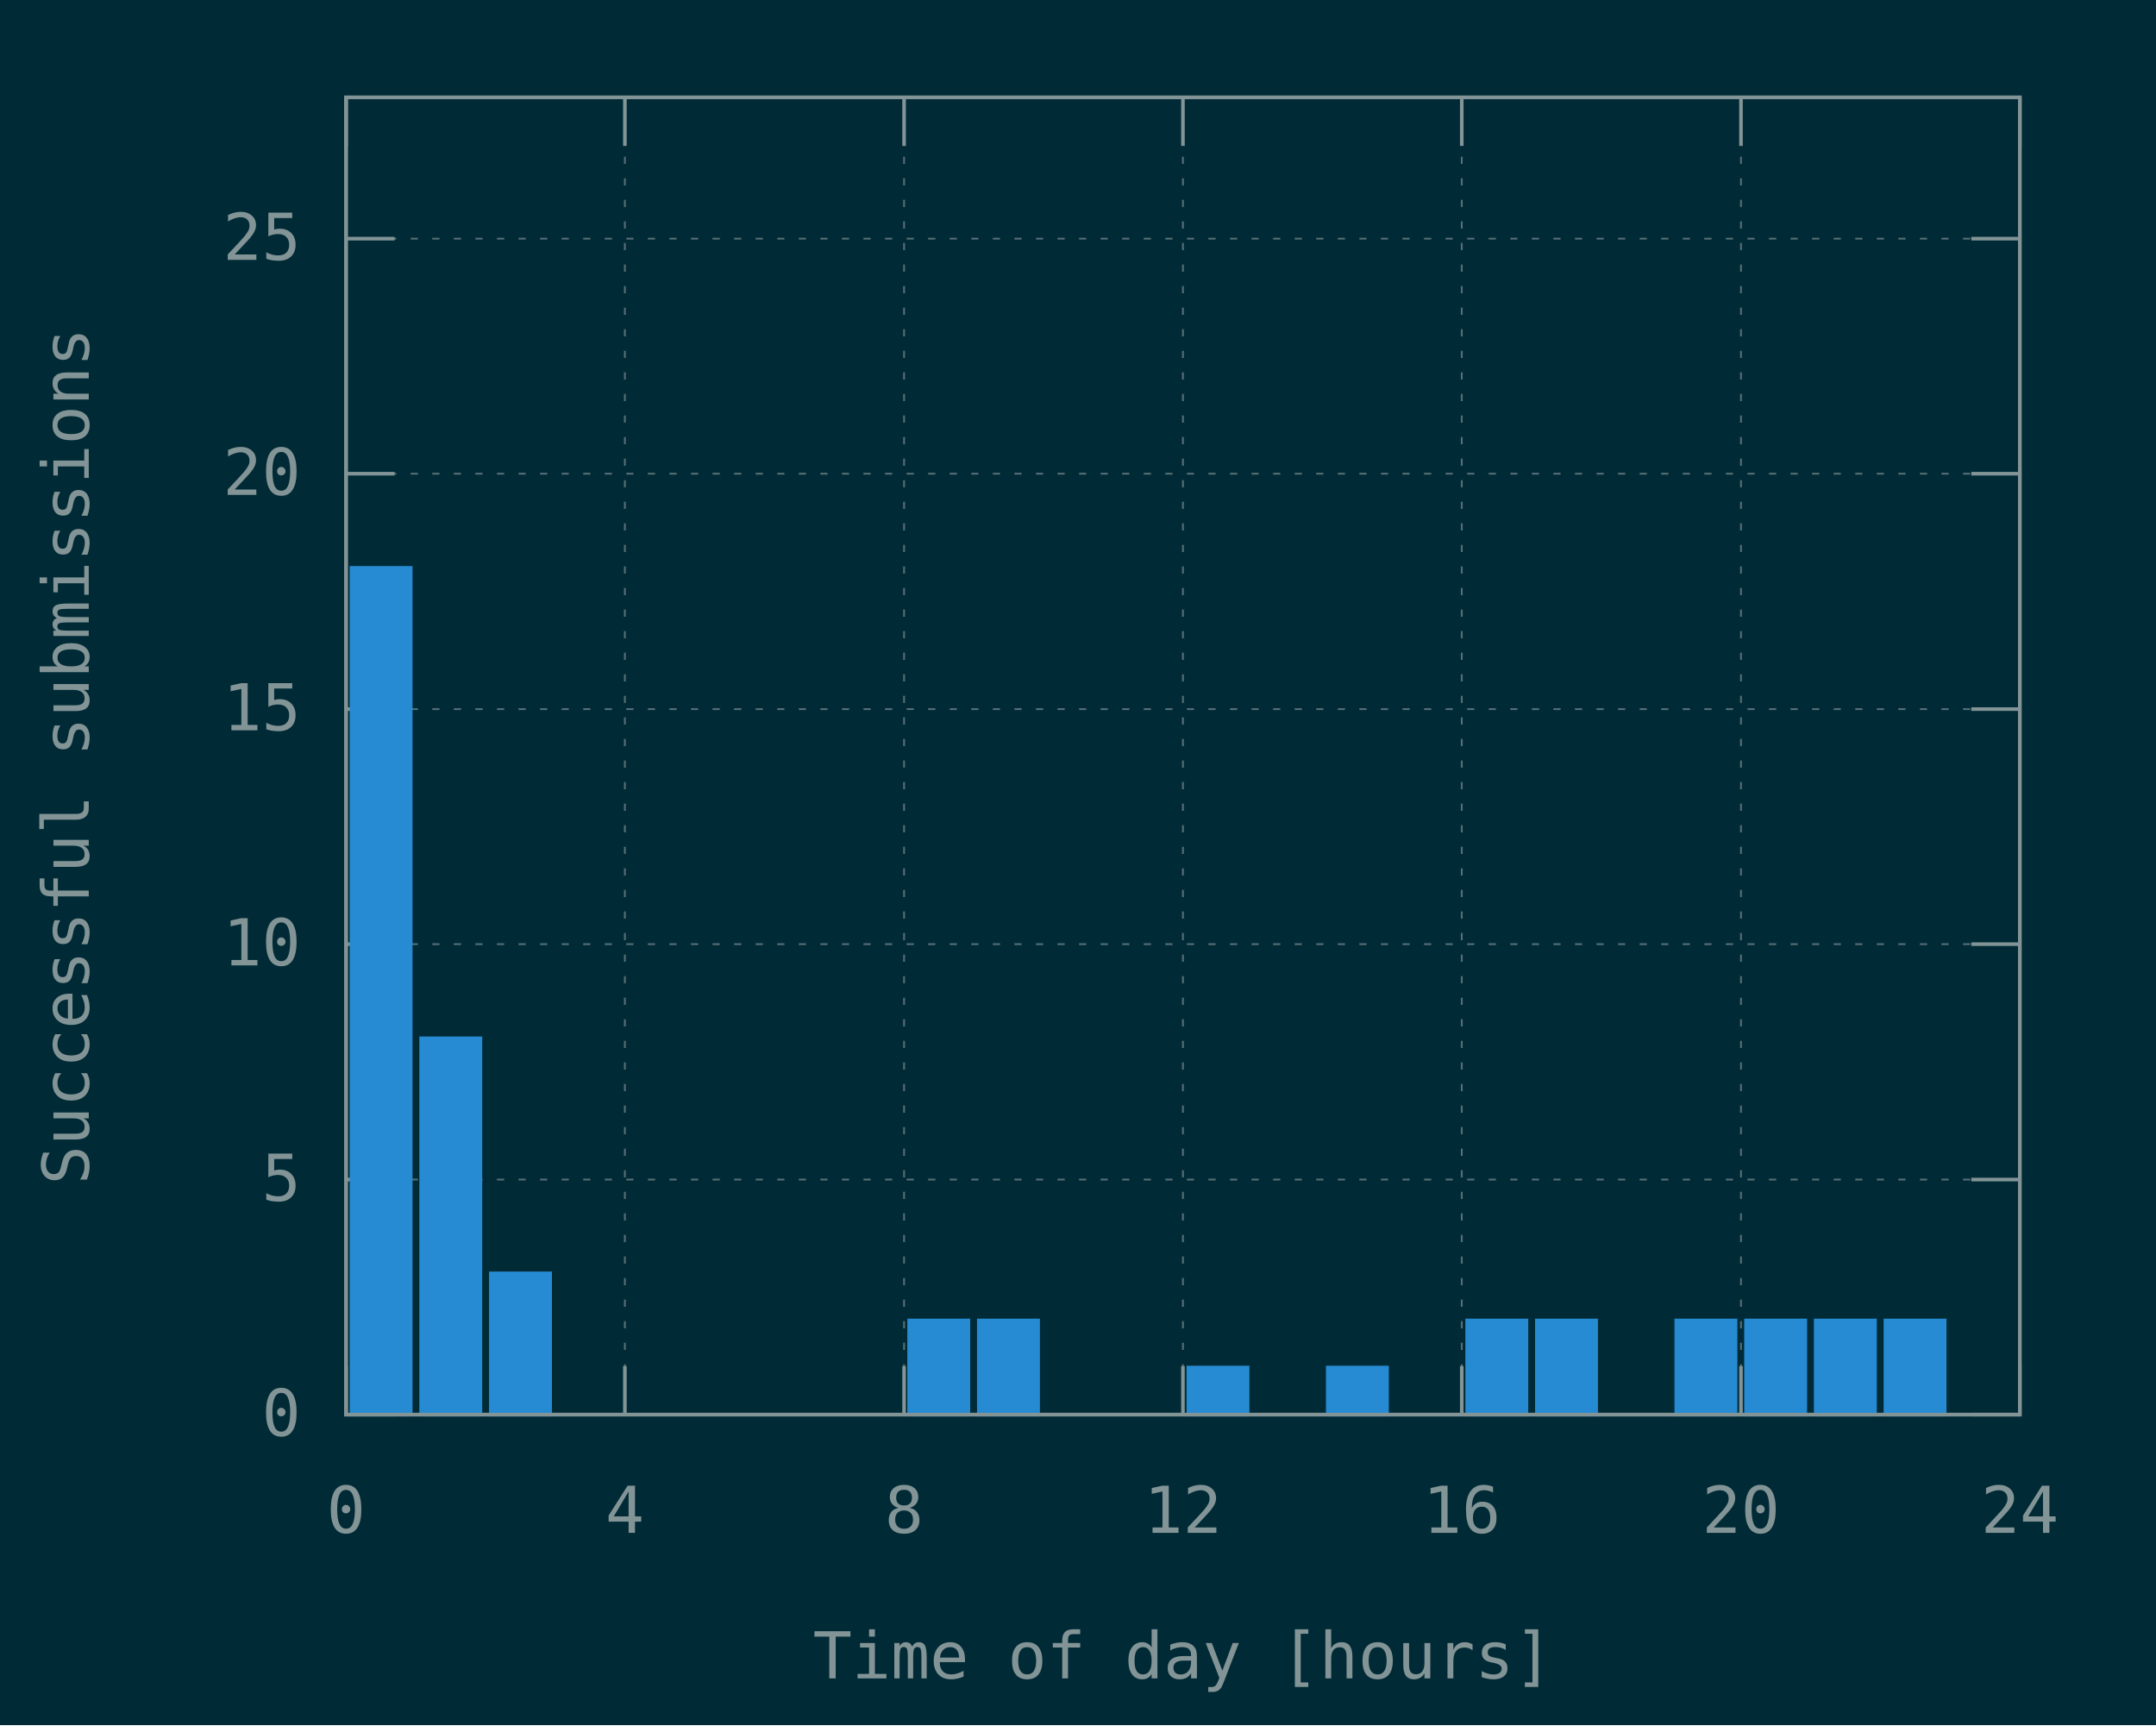
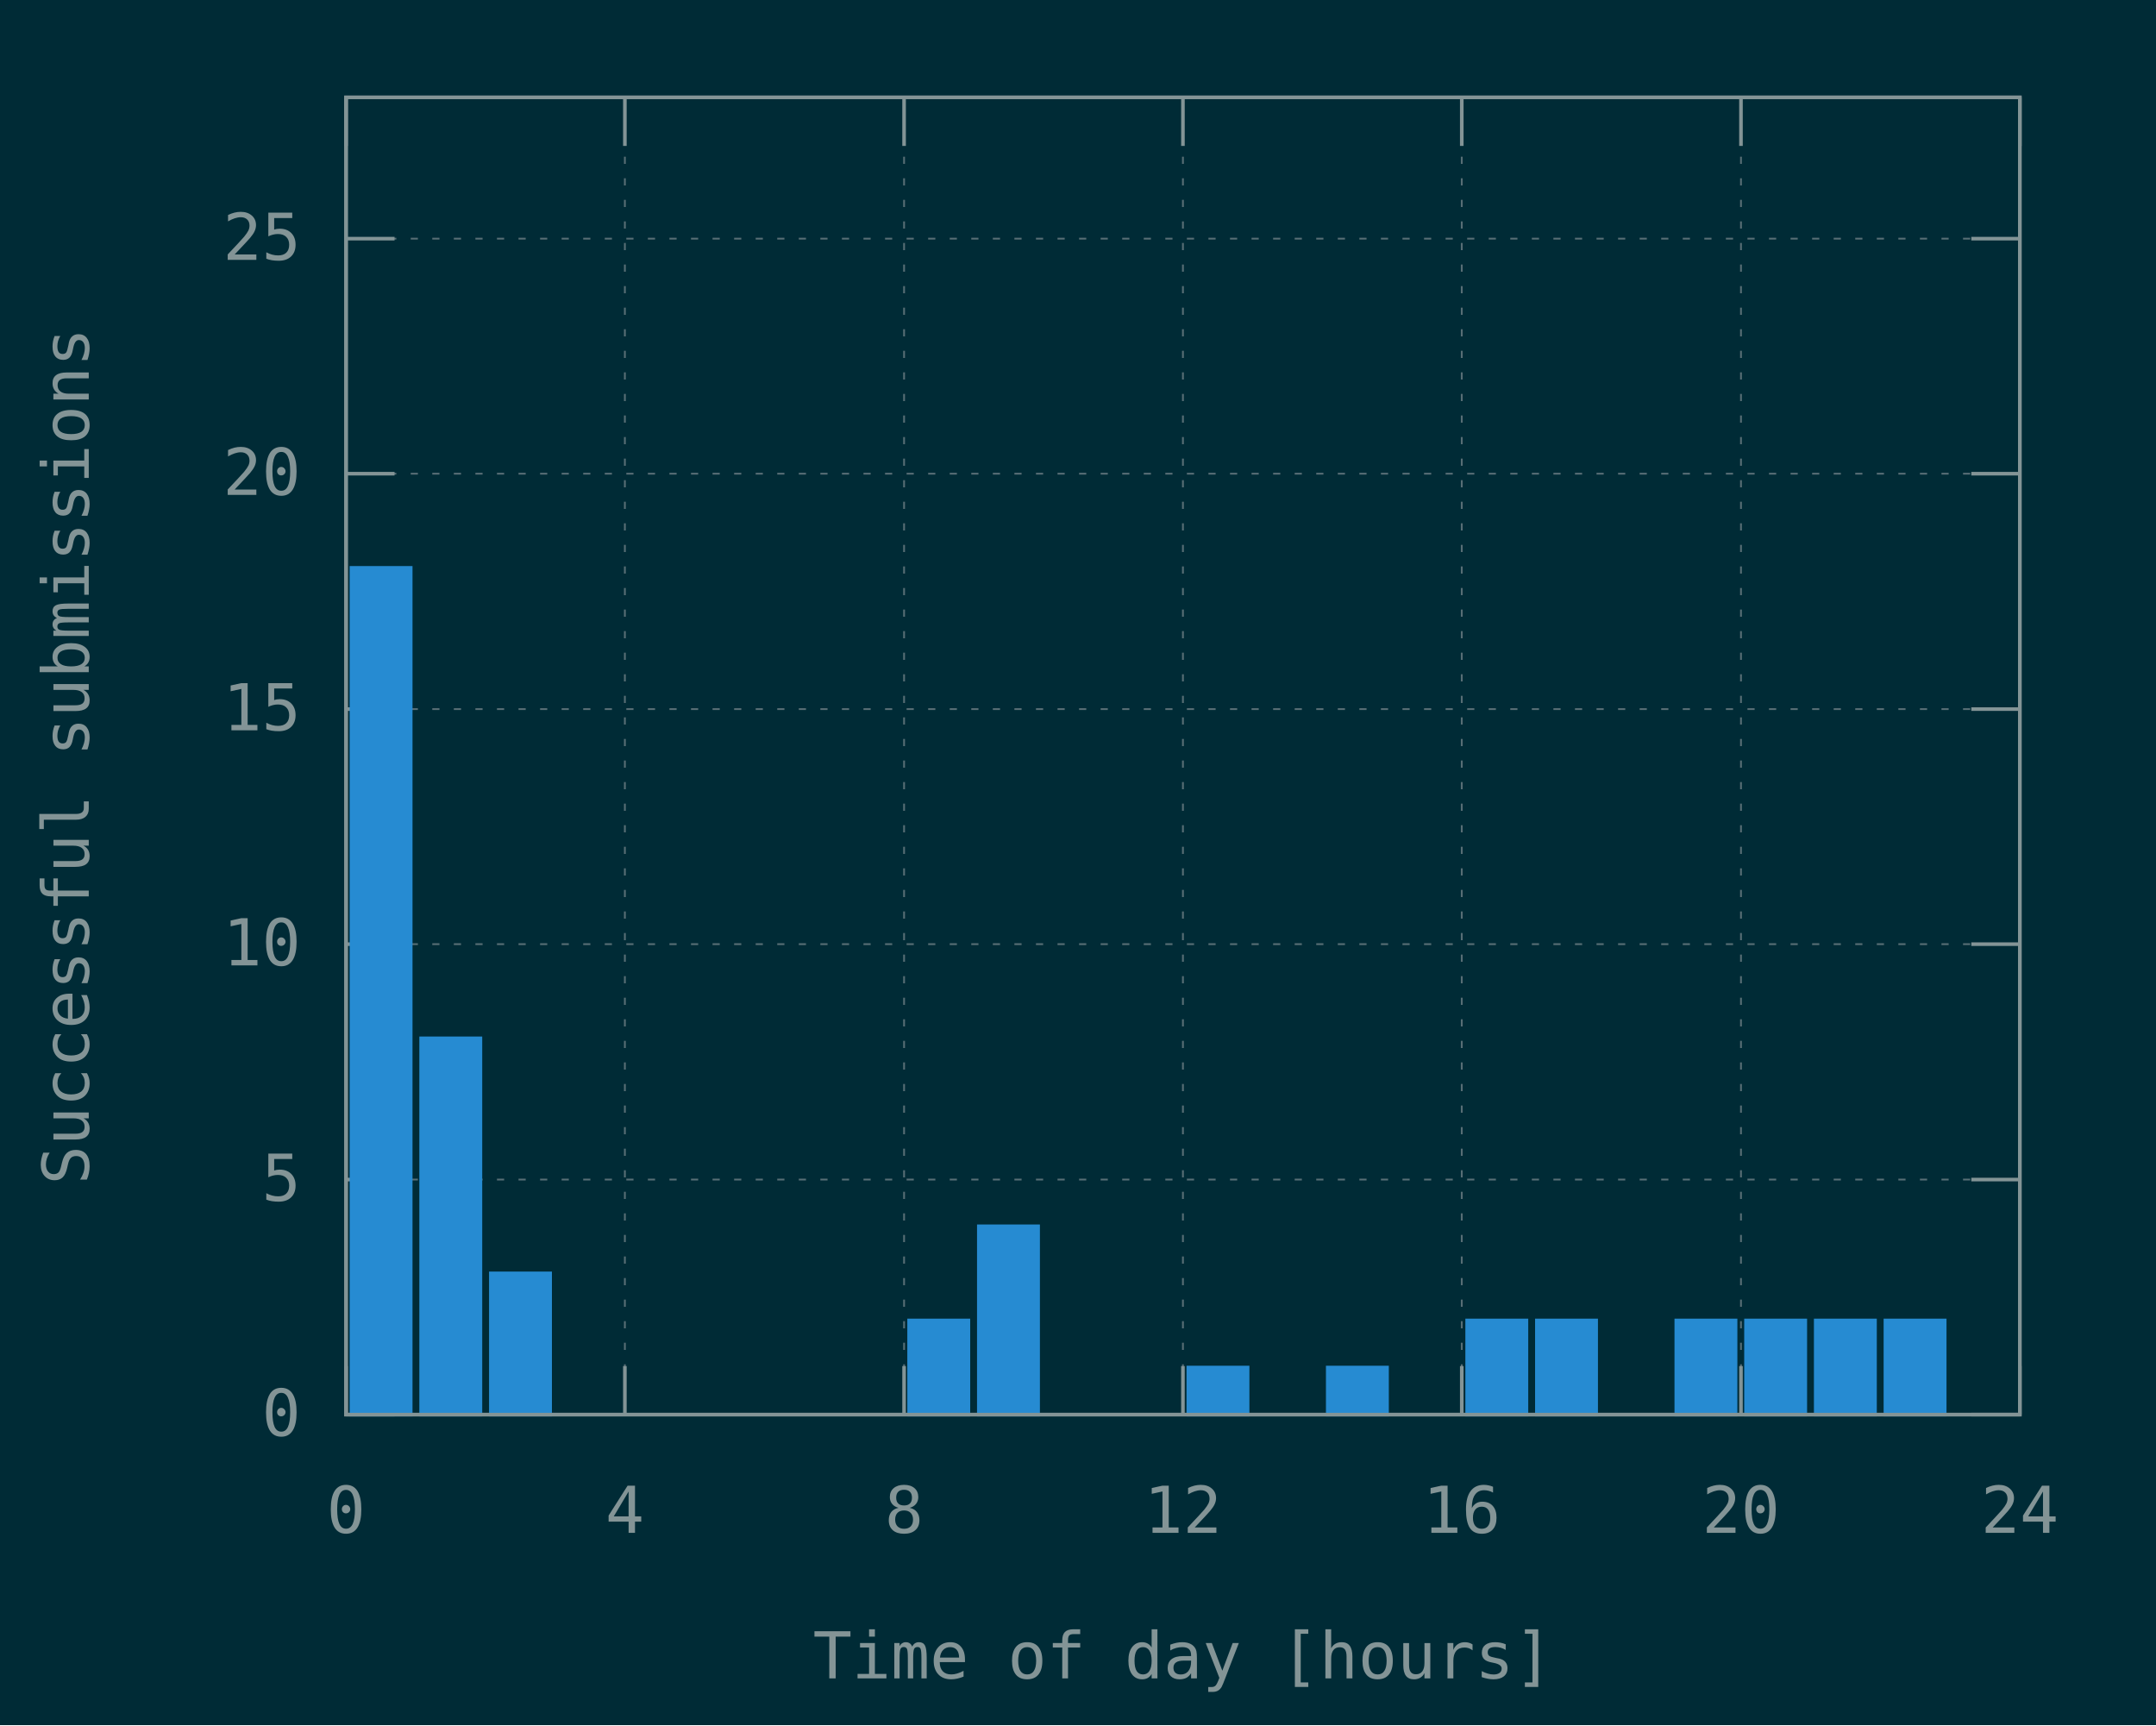
<svg xmlns="http://www.w3.org/2000/svg" xmlns:xlink="http://www.w3.org/1999/xlink" width="600" height="480" viewBox="0 0 600 480">
  <g id="gnuplot_canvas">
    <rect x="0" y="0" width="600" height="480" fill="#002b36" />
    <defs>
      <circle id="gpDot" r="0.5" stroke-width="0.5" stroke="currentColor" />
      <path id="gpPt0" stroke-width="0.148" stroke="currentColor" d="M-1,0 h2 M0,-1 v2" />
      <path id="gpPt1" stroke-width="0.148" stroke="currentColor" d="M-1,-1 L1,1 M1,-1 L-1,1" />
      <path id="gpPt2" stroke-width="0.148" stroke="currentColor" d="M-1,0 L1,0 M0,-1 L0,1 M-1,-1 L1,1 M-1,1 L1,-1" />
      <rect id="gpPt3" stroke-width="0.148" stroke="currentColor" x="-1" y="-1" width="2" height="2" />
      <rect id="gpPt4" stroke-width="0.148" stroke="currentColor" fill="currentColor" x="-1" y="-1" width="2" height="2" />
      <circle id="gpPt5" stroke-width="0.148" stroke="currentColor" cx="0" cy="0" r="1" />
      <use xlink:href="#gpPt5" id="gpPt6" fill="currentColor" stroke="none" />
      <path id="gpPt7" stroke-width="0.148" stroke="currentColor" d="M0,-1.33 L-1.33,0.67 L1.33,0.67 z" />
      <use xlink:href="#gpPt7" id="gpPt8" fill="currentColor" stroke="none" />
      <use xlink:href="#gpPt7" id="gpPt9" stroke="currentColor" transform="rotate(180)" />
      <use xlink:href="#gpPt9" id="gpPt10" fill="currentColor" stroke="none" />
      <use xlink:href="#gpPt3" id="gpPt11" stroke="currentColor" transform="rotate(45)" />
      <use xlink:href="#gpPt11" id="gpPt12" fill="currentColor" stroke="none" />
      <path id="gpPt13" stroke-width="0.148" stroke="currentColor" d="M0,1.330 L1.265,0.411 L0.782,-1.067 L-0.782,-1.076 L-1.265,0.411 z" />
      <use xlink:href="#gpPt13" id="gpPt14" fill="currentColor" stroke="none" />
      <filter id="textbox" filterUnits="objectBoundingBox" x="0" y="0" height="1" width="1">
        <feFlood flood-color="#002B36" flood-opacity="1" result="bgnd" />
        <feComposite in="SourceGraphic" in2="bgnd" operator="atop" />
      </filter>
      <filter id="greybox" filterUnits="objectBoundingBox" x="0" y="0" height="1" width="1">
        <feFlood flood-color="lightgrey" flood-opacity="1" result="grey" />
        <feComposite in="SourceGraphic" in2="grey" operator="atop" />
      </filter>
    </defs>
    <g fill="none" color="#002B36" stroke="currentColor" stroke-width="1.00" stroke-linecap="butt" stroke-linejoin="miter">
</g>
    <g fill="none" color="black" stroke="currentColor" stroke-width="1.00" stroke-linecap="butt" stroke-linejoin="miter">
</g>
    <g fill="none" color="black" stroke="rgb(131, 148, 150)" stroke-width="0.50" stroke-linecap="butt" stroke-linejoin="miter">
</g>
    <g fill="none" color="gray" stroke="currentColor" stroke-width="0.50" stroke-linecap="butt" stroke-linejoin="miter">
      <path stroke="rgb( 88, 110, 117)" stroke-dasharray="2,4" class="gridline" d="M96.3,393.6 L562.1,393.6  " />
    </g>
    <g fill="none" color="gray" stroke="rgb( 88, 110, 117)" stroke-width="1.00" stroke-linecap="butt" stroke-linejoin="miter">
</g>
    <g fill="none" color="black" stroke="currentColor" stroke-width="1.00" stroke-linecap="butt" stroke-linejoin="miter">
      <path stroke="rgb(131, 148, 150)" d="M96.3,393.6 L109.8,393.6 M562.1,393.6 L548.6,393.6  " />
      <g transform="translate(83.7,399.5)" stroke="none" fill="rgb(131,148,150)" font-family="Inconsolata" font-size="18.00" text-anchor="end">
        <text>
          <tspan font-family="Inconsolata"> 0</tspan>
        </text>
      </g>
    </g>
    <g fill="none" color="black" stroke="currentColor" stroke-width="1.00" stroke-linecap="butt" stroke-linejoin="miter">
</g>
    <g fill="none" color="black" stroke="rgb(131, 148, 150)" stroke-width="0.50" stroke-linecap="butt" stroke-linejoin="miter">
</g>
    <g fill="none" color="gray" stroke="currentColor" stroke-width="0.50" stroke-linecap="butt" stroke-linejoin="miter">
      <path stroke="rgb( 88, 110, 117)" stroke-dasharray="2,4" class="gridline" d="M96.3,328.2 L562.1,328.2  " />
    </g>
    <g fill="none" color="gray" stroke="rgb( 88, 110, 117)" stroke-width="1.00" stroke-linecap="butt" stroke-linejoin="miter">
</g>
    <g fill="none" color="black" stroke="currentColor" stroke-width="1.00" stroke-linecap="butt" stroke-linejoin="miter">
      <path stroke="rgb(131, 148, 150)" d="M96.3,328.2 L109.8,328.2 M562.1,328.2 L548.6,328.2  " />
      <g transform="translate(83.7,334.1)" stroke="none" fill="rgb(131,148,150)" font-family="Inconsolata" font-size="18.00" text-anchor="end">
        <text>
          <tspan font-family="Inconsolata"> 5</tspan>
        </text>
      </g>
    </g>
    <g fill="none" color="black" stroke="currentColor" stroke-width="1.00" stroke-linecap="butt" stroke-linejoin="miter">
</g>
    <g fill="none" color="black" stroke="rgb(131, 148, 150)" stroke-width="0.50" stroke-linecap="butt" stroke-linejoin="miter">
</g>
    <g fill="none" color="gray" stroke="currentColor" stroke-width="0.50" stroke-linecap="butt" stroke-linejoin="miter">
      <path stroke="rgb( 88, 110, 117)" stroke-dasharray="2,4" class="gridline" d="M96.3,262.7 L562.1,262.7  " />
    </g>
    <g fill="none" color="gray" stroke="rgb( 88, 110, 117)" stroke-width="1.00" stroke-linecap="butt" stroke-linejoin="miter">
</g>
    <g fill="none" color="black" stroke="currentColor" stroke-width="1.00" stroke-linecap="butt" stroke-linejoin="miter">
      <path stroke="rgb(131, 148, 150)" d="M96.3,262.7 L109.8,262.7 M562.1,262.7 L548.6,262.7  " />
      <g transform="translate(83.7,268.6)" stroke="none" fill="rgb(131,148,150)" font-family="Inconsolata" font-size="18.00" text-anchor="end">
        <text>
          <tspan font-family="Inconsolata"> 10</tspan>
        </text>
      </g>
    </g>
    <g fill="none" color="black" stroke="currentColor" stroke-width="1.00" stroke-linecap="butt" stroke-linejoin="miter">
</g>
    <g fill="none" color="black" stroke="rgb(131, 148, 150)" stroke-width="0.50" stroke-linecap="butt" stroke-linejoin="miter">
</g>
    <g fill="none" color="gray" stroke="currentColor" stroke-width="0.50" stroke-linecap="butt" stroke-linejoin="miter">
      <path stroke="rgb( 88, 110, 117)" stroke-dasharray="2,4" class="gridline" d="M96.3,197.3 L562.1,197.3  " />
    </g>
    <g fill="none" color="gray" stroke="rgb( 88, 110, 117)" stroke-width="1.00" stroke-linecap="butt" stroke-linejoin="miter">
</g>
    <g fill="none" color="black" stroke="currentColor" stroke-width="1.00" stroke-linecap="butt" stroke-linejoin="miter">
      <path stroke="rgb(131, 148, 150)" d="M96.3,197.3 L109.8,197.3 M562.1,197.3 L548.6,197.3  " />
      <g transform="translate(83.7,203.2)" stroke="none" fill="rgb(131,148,150)" font-family="Inconsolata" font-size="18.00" text-anchor="end">
        <text>
          <tspan font-family="Inconsolata"> 15</tspan>
        </text>
      </g>
    </g>
    <g fill="none" color="black" stroke="currentColor" stroke-width="1.00" stroke-linecap="butt" stroke-linejoin="miter">
</g>
    <g fill="none" color="black" stroke="rgb(131, 148, 150)" stroke-width="0.50" stroke-linecap="butt" stroke-linejoin="miter">
</g>
    <g fill="none" color="gray" stroke="currentColor" stroke-width="0.50" stroke-linecap="butt" stroke-linejoin="miter">
      <path stroke="rgb( 88, 110, 117)" stroke-dasharray="2,4" class="gridline" d="M96.3,131.8 L562.1,131.8  " />
    </g>
    <g fill="none" color="gray" stroke="rgb( 88, 110, 117)" stroke-width="1.00" stroke-linecap="butt" stroke-linejoin="miter">
</g>
    <g fill="none" color="black" stroke="currentColor" stroke-width="1.00" stroke-linecap="butt" stroke-linejoin="miter">
      <path stroke="rgb(131, 148, 150)" d="M96.3,131.8 L109.8,131.8 M562.1,131.8 L548.6,131.8  " />
      <g transform="translate(83.7,137.7)" stroke="none" fill="rgb(131,148,150)" font-family="Inconsolata" font-size="18.00" text-anchor="end">
        <text>
          <tspan font-family="Inconsolata"> 20</tspan>
        </text>
      </g>
    </g>
    <g fill="none" color="black" stroke="currentColor" stroke-width="1.00" stroke-linecap="butt" stroke-linejoin="miter">
</g>
    <g fill="none" color="black" stroke="rgb(131, 148, 150)" stroke-width="0.50" stroke-linecap="butt" stroke-linejoin="miter">
</g>
    <g fill="none" color="gray" stroke="currentColor" stroke-width="0.50" stroke-linecap="butt" stroke-linejoin="miter">
      <path stroke="rgb( 88, 110, 117)" stroke-dasharray="2,4" class="gridline" d="M96.3,66.4 L562.1,66.4  " />
    </g>
    <g fill="none" color="gray" stroke="rgb( 88, 110, 117)" stroke-width="1.00" stroke-linecap="butt" stroke-linejoin="miter">
</g>
    <g fill="none" color="black" stroke="currentColor" stroke-width="1.00" stroke-linecap="butt" stroke-linejoin="miter">
      <path stroke="rgb(131, 148, 150)" d="M96.3,66.4 L109.8,66.4 M562.1,66.4 L548.6,66.4  " />
      <g transform="translate(83.7,72.3)" stroke="none" fill="rgb(131,148,150)" font-family="Inconsolata" font-size="18.00" text-anchor="end">
        <text>
          <tspan font-family="Inconsolata"> 25</tspan>
        </text>
      </g>
    </g>
    <g fill="none" color="black" stroke="currentColor" stroke-width="1.00" stroke-linecap="butt" stroke-linejoin="miter">
</g>
    <g fill="none" color="black" stroke="rgb(131, 148, 150)" stroke-width="0.50" stroke-linecap="butt" stroke-linejoin="miter">
</g>
    <g fill="none" color="gray" stroke="currentColor" stroke-width="0.50" stroke-linecap="butt" stroke-linejoin="miter">
      <path stroke="rgb( 88, 110, 117)" stroke-dasharray="2,4" class="gridline" d="M96.3,393.6 L96.3,27.1  " />
    </g>
    <g fill="none" color="gray" stroke="rgb( 88, 110, 117)" stroke-width="1.00" stroke-linecap="butt" stroke-linejoin="miter">
</g>
    <g fill="none" color="black" stroke="currentColor" stroke-width="1.00" stroke-linecap="butt" stroke-linejoin="miter">
      <path stroke="rgb(131, 148, 150)" d="M96.3,393.6 L96.3,380.1 M96.3,27.1 L96.3,40.6  " />
      <g transform="translate(96.3,426.5)" stroke="none" fill="rgb(131,148,150)" font-family="Inconsolata" font-size="18.00" text-anchor="middle">
        <text>
          <tspan font-family="Inconsolata"> 0</tspan>
        </text>
      </g>
    </g>
    <g fill="none" color="black" stroke="currentColor" stroke-width="1.00" stroke-linecap="butt" stroke-linejoin="miter">
</g>
    <g fill="none" color="black" stroke="rgb(131, 148, 150)" stroke-width="0.50" stroke-linecap="butt" stroke-linejoin="miter">
</g>
    <g fill="none" color="gray" stroke="currentColor" stroke-width="0.50" stroke-linecap="butt" stroke-linejoin="miter">
      <path stroke="rgb( 88, 110, 117)" stroke-dasharray="2,4" class="gridline" d="M173.9,393.6 L173.9,27.1  " />
    </g>
    <g fill="none" color="gray" stroke="rgb( 88, 110, 117)" stroke-width="1.00" stroke-linecap="butt" stroke-linejoin="miter">
</g>
    <g fill="none" color="black" stroke="currentColor" stroke-width="1.00" stroke-linecap="butt" stroke-linejoin="miter">
      <path stroke="rgb(131, 148, 150)" d="M173.9,393.6 L173.9,380.1 M173.9,27.1 L173.9,40.6  " />
      <g transform="translate(173.9,426.5)" stroke="none" fill="rgb(131,148,150)" font-family="Inconsolata" font-size="18.00" text-anchor="middle">
        <text>
          <tspan font-family="Inconsolata"> 4</tspan>
        </text>
      </g>
    </g>
    <g fill="none" color="black" stroke="currentColor" stroke-width="1.00" stroke-linecap="butt" stroke-linejoin="miter">
</g>
    <g fill="none" color="black" stroke="rgb(131, 148, 150)" stroke-width="0.50" stroke-linecap="butt" stroke-linejoin="miter">
</g>
    <g fill="none" color="gray" stroke="currentColor" stroke-width="0.50" stroke-linecap="butt" stroke-linejoin="miter">
      <path stroke="rgb( 88, 110, 117)" stroke-dasharray="2,4" class="gridline" d="M251.6,393.6 L251.6,27.1  " />
    </g>
    <g fill="none" color="gray" stroke="rgb( 88, 110, 117)" stroke-width="1.00" stroke-linecap="butt" stroke-linejoin="miter">
</g>
    <g fill="none" color="black" stroke="currentColor" stroke-width="1.00" stroke-linecap="butt" stroke-linejoin="miter">
      <path stroke="rgb(131, 148, 150)" d="M251.6,393.6 L251.6,380.1 M251.6,27.1 L251.6,40.6  " />
      <g transform="translate(251.6,426.5)" stroke="none" fill="rgb(131,148,150)" font-family="Inconsolata" font-size="18.00" text-anchor="middle">
        <text>
          <tspan font-family="Inconsolata"> 8</tspan>
        </text>
      </g>
    </g>
    <g fill="none" color="black" stroke="currentColor" stroke-width="1.00" stroke-linecap="butt" stroke-linejoin="miter">
</g>
    <g fill="none" color="black" stroke="rgb(131, 148, 150)" stroke-width="0.50" stroke-linecap="butt" stroke-linejoin="miter">
</g>
    <g fill="none" color="gray" stroke="currentColor" stroke-width="0.50" stroke-linecap="butt" stroke-linejoin="miter">
      <path stroke="rgb( 88, 110, 117)" stroke-dasharray="2,4" class="gridline" d="M329.2,393.6 L329.2,27.1  " />
    </g>
    <g fill="none" color="gray" stroke="rgb( 88, 110, 117)" stroke-width="1.00" stroke-linecap="butt" stroke-linejoin="miter">
</g>
    <g fill="none" color="black" stroke="currentColor" stroke-width="1.00" stroke-linecap="butt" stroke-linejoin="miter">
      <path stroke="rgb(131, 148, 150)" d="M329.2,393.6 L329.2,380.1 M329.2,27.1 L329.2,40.6  " />
      <g transform="translate(329.2,426.5)" stroke="none" fill="rgb(131,148,150)" font-family="Inconsolata" font-size="18.00" text-anchor="middle">
        <text>
          <tspan font-family="Inconsolata"> 12</tspan>
        </text>
      </g>
    </g>
    <g fill="none" color="black" stroke="currentColor" stroke-width="1.00" stroke-linecap="butt" stroke-linejoin="miter">
</g>
    <g fill="none" color="black" stroke="rgb(131, 148, 150)" stroke-width="0.50" stroke-linecap="butt" stroke-linejoin="miter">
</g>
    <g fill="none" color="gray" stroke="currentColor" stroke-width="0.50" stroke-linecap="butt" stroke-linejoin="miter">
      <path stroke="rgb( 88, 110, 117)" stroke-dasharray="2,4" class="gridline" d="M406.8,393.6 L406.8,27.1  " />
    </g>
    <g fill="none" color="gray" stroke="rgb( 88, 110, 117)" stroke-width="1.00" stroke-linecap="butt" stroke-linejoin="miter">
</g>
    <g fill="none" color="black" stroke="currentColor" stroke-width="1.00" stroke-linecap="butt" stroke-linejoin="miter">
      <path stroke="rgb(131, 148, 150)" d="M406.8,393.6 L406.8,380.1 M406.8,27.1 L406.8,40.6  " />
      <g transform="translate(406.8,426.5)" stroke="none" fill="rgb(131,148,150)" font-family="Inconsolata" font-size="18.00" text-anchor="middle">
        <text>
          <tspan font-family="Inconsolata"> 16</tspan>
        </text>
      </g>
    </g>
    <g fill="none" color="black" stroke="currentColor" stroke-width="1.00" stroke-linecap="butt" stroke-linejoin="miter">
</g>
    <g fill="none" color="black" stroke="rgb(131, 148, 150)" stroke-width="0.50" stroke-linecap="butt" stroke-linejoin="miter">
</g>
    <g fill="none" color="gray" stroke="currentColor" stroke-width="0.50" stroke-linecap="butt" stroke-linejoin="miter">
      <path stroke="rgb( 88, 110, 117)" stroke-dasharray="2,4" class="gridline" d="M484.5,393.6 L484.5,40.6 L484.5,27.1  " />
    </g>
    <g fill="none" color="gray" stroke="rgb( 88, 110, 117)" stroke-width="1.00" stroke-linecap="butt" stroke-linejoin="miter">
</g>
    <g fill="none" color="black" stroke="currentColor" stroke-width="1.00" stroke-linecap="butt" stroke-linejoin="miter">
      <path stroke="rgb(131, 148, 150)" d="M484.5,393.6 L484.5,380.1 M484.5,27.1 L484.5,40.6  " />
      <g transform="translate(484.5,426.5)" stroke="none" fill="rgb(131,148,150)" font-family="Inconsolata" font-size="18.00" text-anchor="middle">
        <text>
          <tspan font-family="Inconsolata"> 20</tspan>
        </text>
      </g>
    </g>
    <g fill="none" color="black" stroke="currentColor" stroke-width="1.00" stroke-linecap="butt" stroke-linejoin="miter">
</g>
    <g fill="none" color="black" stroke="rgb(131, 148, 150)" stroke-width="0.50" stroke-linecap="butt" stroke-linejoin="miter">
</g>
    <g fill="none" color="gray" stroke="currentColor" stroke-width="0.50" stroke-linecap="butt" stroke-linejoin="miter">
      <path stroke="rgb( 88, 110, 117)" stroke-dasharray="2,4" class="gridline" d="M562.1,393.6 L562.1,27.1  " />
    </g>
    <g fill="none" color="gray" stroke="rgb( 88, 110, 117)" stroke-width="1.00" stroke-linecap="butt" stroke-linejoin="miter">
</g>
    <g fill="none" color="black" stroke="currentColor" stroke-width="1.00" stroke-linecap="butt" stroke-linejoin="miter">
      <path stroke="rgb(131, 148, 150)" d="M562.1,393.6 L562.1,380.1 M562.1,27.1 L562.1,40.6  " />
      <g transform="translate(562.1,426.5)" stroke="none" fill="rgb(131,148,150)" font-family="Inconsolata" font-size="18.00" text-anchor="middle">
        <text>
          <tspan font-family="Inconsolata"> 24</tspan>
        </text>
      </g>
    </g>
    <g fill="none" color="black" stroke="currentColor" stroke-width="1.00" stroke-linecap="butt" stroke-linejoin="miter">
</g>
    <g fill="none" color="black" stroke="currentColor" stroke-width="1.00" stroke-linecap="butt" stroke-linejoin="miter">
      <path stroke="rgb(131, 148, 150)" d="M96.3,27.1 L96.3,393.6 L562.1,393.6 L562.1,27.1 L96.3,27.1 Z  " />
    </g>
    <g fill="none" color="black" stroke="currentColor" stroke-width="1.00" stroke-linecap="butt" stroke-linejoin="miter">
      <g transform="translate(24.7,210.4) rotate(270)" stroke="none" fill="rgb(131,148,150)" font-family="Inconsolata" font-size="18.00" text-anchor="middle">
        <text>
          <tspan font-family="Inconsolata">Successful submissions</tspan>
        </text>
      </g>
    </g>
    <g fill="none" color="black" stroke="currentColor" stroke-width="1.00" stroke-linecap="butt" stroke-linejoin="miter">
      <g transform="translate(329.2,467.0)" stroke="none" fill="rgb(131,148,150)" font-family="Inconsolata" font-size="18.00" text-anchor="middle">
        <text>
          <tspan font-family="Inconsolata">Time of day [hours]</tspan>
        </text>
      </g>
    </g>
    <g fill="none" color="black" stroke="currentColor" stroke-width="1.00" stroke-linecap="butt" stroke-linejoin="miter">
</g>
    <g id="gnuplot_plot_1">
      <g fill="none" color="black" stroke="currentColor" stroke-width="1.00" stroke-linecap="butt" stroke-linejoin="miter">
        <g stroke="none" shape-rendering="crispEdges">
          <polygon fill="rgb( 38, 139, 210)" points="97.8,393.6 114.4,393.6 114.4,157.9 97.8,157.9 " />
        </g>
        <path stroke="rgb( 38, 139, 210)" d="M97.8,393.6 L97.8,158.0 L114.3,158.0 L114.3,393.6 L97.8,393.6 Z  " />
        <g stroke="none" shape-rendering="crispEdges">
          <polygon fill="rgb( 38, 139, 210)" points="117.2,393.6 133.8,393.6 133.8,288.8 117.2,288.8 " />
        </g>
        <path stroke="rgb( 38, 139, 210)" d="M117.2,393.6 L117.2,288.9 L133.7,288.9 L133.7,393.6 L117.2,393.6 Z  " />
        <g stroke="none" shape-rendering="crispEdges">
          <polygon fill="rgb( 38, 139, 210)" points="136.6,393.6 153.2,393.6 153.2,354.2 136.6,354.2 " />
        </g>
        <path stroke="rgb( 38, 139, 210)" d="M136.6,393.6 L136.6,354.3 L153.1,354.3 L153.1,393.6 L136.6,393.6 Z  " />
        <g stroke="none" shape-rendering="crispEdges">
          <polygon fill="rgb( 38, 139, 210)" points="253.0,393.6 269.6,393.6 269.6,367.3 253.0,367.3 " />
        </g>
        <path stroke="rgb( 38, 139, 210)" d="M253.0,393.6 L253.0,367.4 L269.5,367.4 L269.5,393.6 L253.0,393.6 Z  " />
        <g stroke="none" shape-rendering="crispEdges">
-           <polygon fill="rgb( 38, 139, 210)" points="272.4,393.6 289.0,393.6 289.0,367.3 272.4,367.3 " />
-         </g>
-         <path stroke="rgb( 38, 139, 210)" d="M272.4,393.6 L272.4,367.4 L288.9,367.4 L288.9,393.6 L272.4,393.6 Z  " />
+           <polygon fill="rgb( 38, 139, 210)" points="272.4,393.6 289.0,393.6 289.0,341.1 272.4,341.1 " />
+         </g>
+         <path stroke="rgb( 38, 139, 210)" d="M272.4,393.6 L272.4,341.2 L288.9,341.2 L288.9,393.6 L272.4,393.6 Z  " />
        <g stroke="none" shape-rendering="crispEdges">
          <polygon fill="rgb( 38, 139, 210)" points="330.7,393.6 347.3,393.6 347.3,380.4 330.7,380.4 " />
        </g>
        <path stroke="rgb( 38, 139, 210)" d="M330.7,393.6 L330.7,380.5 L347.2,380.5 L347.2,393.6 L330.7,393.6 Z  " />
        <g stroke="none" shape-rendering="crispEdges">
          <polygon fill="rgb( 38, 139, 210)" points="369.5,393.6 386.1,393.6 386.1,380.4 369.5,380.4 " />
        </g>
        <path stroke="rgb( 38, 139, 210)" d="M369.5,393.6 L369.5,380.5 L386.0,380.5 L386.0,393.6 L369.5,393.6 Z  " />
        <g stroke="none" shape-rendering="crispEdges">
          <polygon fill="rgb( 38, 139, 210)" points="408.3,393.6 424.9,393.6 424.9,367.3 408.3,367.3 " />
        </g>
        <path stroke="rgb( 38, 139, 210)" d="M408.3,393.6 L408.3,367.4 L424.8,367.4 L424.8,393.6 L408.3,393.6 Z  " />
        <g stroke="none" shape-rendering="crispEdges">
          <polygon fill="rgb( 38, 139, 210)" points="427.7,393.6 444.3,393.6 444.3,367.3 427.7,367.3 " />
        </g>
        <path stroke="rgb( 38, 139, 210)" d="M427.7,393.6 L427.7,367.4 L444.2,367.4 L444.2,393.6 L427.7,393.6 Z  " />
        <g stroke="none" shape-rendering="crispEdges">
          <polygon fill="rgb( 38, 139, 210)" points="466.5,393.6 483.1,393.6 483.1,367.3 466.5,367.3 " />
        </g>
        <path stroke="rgb( 38, 139, 210)" d="M466.5,393.6 L466.5,367.4 L483.0,367.4 L483.0,393.6 L466.5,393.6 Z  " />
        <g stroke="none" shape-rendering="crispEdges">
          <polygon fill="rgb( 38, 139, 210)" points="485.9,393.6 502.5,393.6 502.5,367.3 485.9,367.3 " />
        </g>
        <path stroke="rgb( 38, 139, 210)" d="M485.9,393.6 L485.9,367.4 L502.4,367.4 L502.4,393.6 L485.9,393.6 Z  " />
        <g stroke="none" shape-rendering="crispEdges">
          <polygon fill="rgb( 38, 139, 210)" points="505.3,393.6 521.9,393.6 521.9,367.3 505.3,367.3 " />
        </g>
        <path stroke="rgb( 38, 139, 210)" d="M505.3,393.6 L505.3,367.4 L521.8,367.4 L521.8,393.6 L505.3,393.6 Z  " />
        <g stroke="none" shape-rendering="crispEdges">
          <polygon fill="rgb( 38, 139, 210)" points="524.7,393.6 541.3,393.6 541.3,367.3 524.7,367.3 " />
        </g>
        <path stroke="rgb( 38, 139, 210)" d="M524.7,393.6 L524.7,367.4 L541.2,367.4 L541.2,393.6 L524.7,393.6 Z  " />
      </g>
    </g>
    <g fill="none" color="#002B36" stroke="rgb( 38, 139, 210)" stroke-width="2.00" stroke-linecap="butt" stroke-linejoin="miter">
</g>
    <g fill="none" color="black" stroke="currentColor" stroke-width="2.00" stroke-linecap="butt" stroke-linejoin="miter">
</g>
    <g fill="none" color="black" stroke="black" stroke-width="1.00" stroke-linecap="butt" stroke-linejoin="miter">
</g>
    <g fill="none" color="black" stroke="currentColor" stroke-width="1.00" stroke-linecap="butt" stroke-linejoin="miter">
      <path stroke="rgb(131, 148, 150)" d="M96.3,27.1 L96.3,393.6 L562.1,393.6 L562.1,27.1 L96.3,27.1 Z  " />
    </g>
    <g fill="none" color="black" stroke="currentColor" stroke-width="1.00" stroke-linecap="butt" stroke-linejoin="miter">
</g>
  </g>
</svg>
